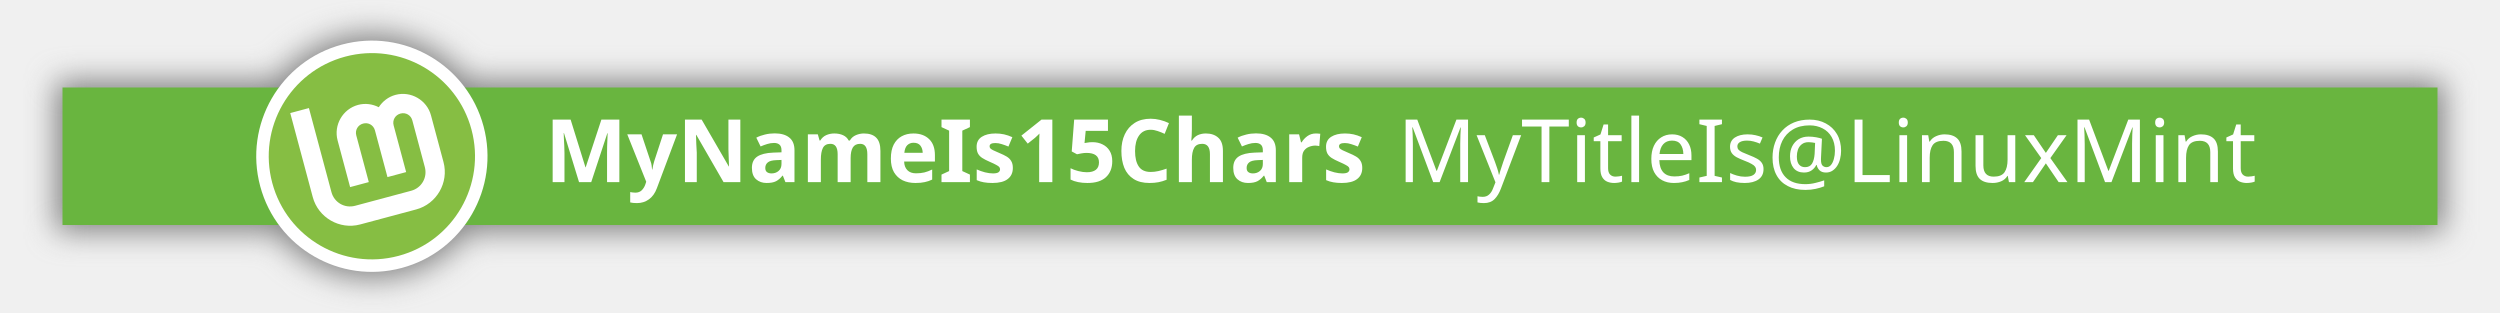
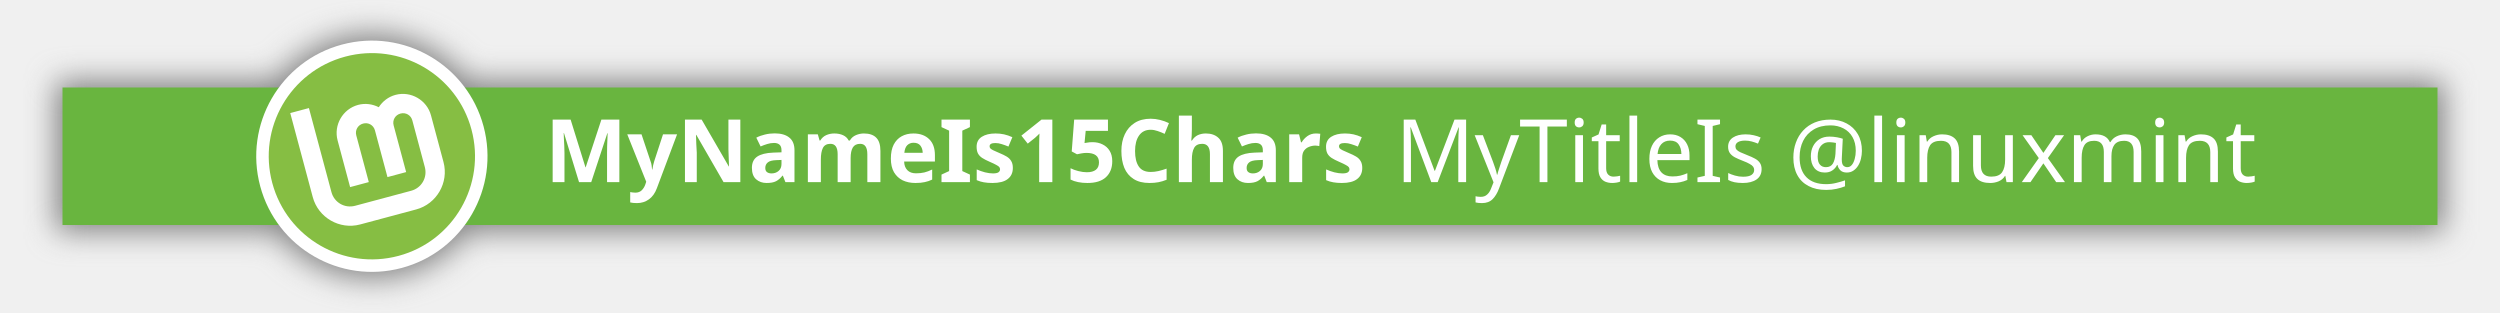
<svg xmlns="http://www.w3.org/2000/svg" width="400" height="50" viewBox="0 0 400 50" version="1.1" id="SVGRoot" xml:space="preserve">
  <defs id="defs132">
    <filter style="color-interpolation-filters:sRGB" id="filter4294" x="-0.012" y="-0.109" width="1.025" height="1.218">
      <feFlood flood-opacity="0.502" flood-color="rgb(0,0,0)" result="flood" id="feFlood4284" />
      <feComposite in="flood" in2="SourceGraphic" operator="in" result="composite1" id="feComposite4286" />
      <feGaussianBlur in="composite1" stdDeviation="2" result="blur" id="feGaussianBlur4288" />
      <feOffset dx="0" dy="0" result="offset" id="feOffset4290" />
      <feComposite in="offset" in2="offset" operator="atop" result="composite2" id="feComposite4292" />
    </filter>
    <filter style="color-interpolation-filters:sRGB" id="filter2297" x="-0.017" y="-0.179" width="1.035" height="1.358">
      <feGaussianBlur stdDeviation="2.346" id="feGaussianBlur2299" />
    </filter>
  </defs>
  <g id="layer3">
    <path id="shadow-bar" style="display:inline;fill:#808080;fill-opacity:1;stroke-width:2;stroke-opacity:1;stroke:#808080;stroke-dasharray:none;filter:url(#filter2297)" d="M 59.939 6.506 A 18.5 18.5 0 0 0 54.711 7.131 A 18.5 18.5 0 0 0 44.676 14 L 10 14 L 10 36 L 44.68 36 A 18.5 18.5 0 0 0 64.289 42.869 A 18.5 18.5 0 0 0 74.367 36 L 390 36 L 390 14 L 74.32 14 A 18.5 18.5 0 0 0 59.939 6.506 z " />
  </g>
  <g id="layer1" style="display:inline">
    <rect style="fill:#69b53f;fill-opacity:1;stroke-width:1;stroke-opacity:0.25" id="background-bar" width="380" height="22" x="10" y="14" />
    <g id="logo-halo" transform="rotate(-15,59.5,25)" style="display:inline">
      <circle style="fill:#ffffff;fill-opacity:1;stroke:none;stroke-width:0;stroke-miterlimit:4;stroke-dasharray:none" id="halo" cx="59.5" cy="25" r="18.5" />
      <circle style="fill:#86be43;fill-opacity:1;stroke:none;stroke-width:0;stroke-miterlimit:4;stroke-dasharray:none" id="background-circle" cx="59.5" cy="25" r="16.5" />
      <path style="color:#000000;fill:#ffffff;fill-opacity:1;stroke:none;stroke-width:0;stroke-dasharray:none" d="m 48.672,14.945 v 13.922 c 0,3.399 2.789,6.188 6.188,6.188 h 9.281 c 3.399,0 6.188,-2.789 6.188,-6.188 v -7.734 c 0,-2.545 -2.096,-4.641 -4.641,-4.641 -1.189,0 -2.269,0.47 -3.094,1.217 -0.825,-0.747 -1.905,-1.217 -3.094,-1.217 -2.545,0 -4.641,2.096 -4.641,4.641 v 7.734 h 3.094 v -7.734 c 0,-0.873 0.674,-1.547 1.547,-1.547 0.873,0 1.547,0.674 1.547,1.547 v 7.734 h 3.094 v -7.734 c 0,-0.873 0.674,-1.547 1.547,-1.547 0.873,0 1.547,0.674 1.547,1.547 v 7.734 c 0,1.727 -1.367,3.094 -3.094,3.094 h -9.281 c -1.727,0 -3.094,-1.367 -3.094,-3.094 V 14.945 Z" id="Lm-path" />
    </g>
  </g>
  <g id="layer2" style="display:inline">
    <text xml:space="preserve" style="font-weight:500;font-size:14px;font-family:Ubuntu;-inkscape-font-specification:'Ubuntu Medium';opacity:1;fill:#808080;fill-opacity:1;stroke-opacity:0.25" x="87.16" y="29.137" id="name">
      <tspan id="tspan4818" x="87.16" y="29.137" style="font-style:normal;font-variant:normal;font-weight:bold;font-stretch:normal;font-family:Ubuntu;-inkscape-font-specification:'Ubuntu Bold';fill:#ffffff;fill-opacity:1">MyNameIs15Chars</tspan>
    </text>
    <text xml:space="preserve" style="font-style:normal;font-variant:normal;font-weight:bold;font-stretch:normal;font-size:14px;font-family:Ubuntu;-inkscape-font-specification:'Ubuntu Bold';opacity:1;fill:#ffffff;fill-opacity:1;stroke-opacity:0.25" x="379.252" y="29.137" id="function">
-       <tspan id="tspan4974" x="379.252" y="29.137" style="font-style:normal;font-variant:normal;font-weight:normal;font-stretch:normal;font-family:Ubuntu;-inkscape-font-specification:Ubuntu;text-align:end;text-anchor:end">MyTitleIs@LinuxMint</tspan>
+       <tspan id="tspan4974" x="379.252" y="29.137" style="font-style:normal;font-variant:normal;font-weight:normal;font-stretch:normal;font-family:Ubuntu;-inkscape-font-specification:Ubuntu;text-align:end;text-anchor:end">MyTitleIs @linuxmint</tspan>
    </text>
  </g>
</svg>
